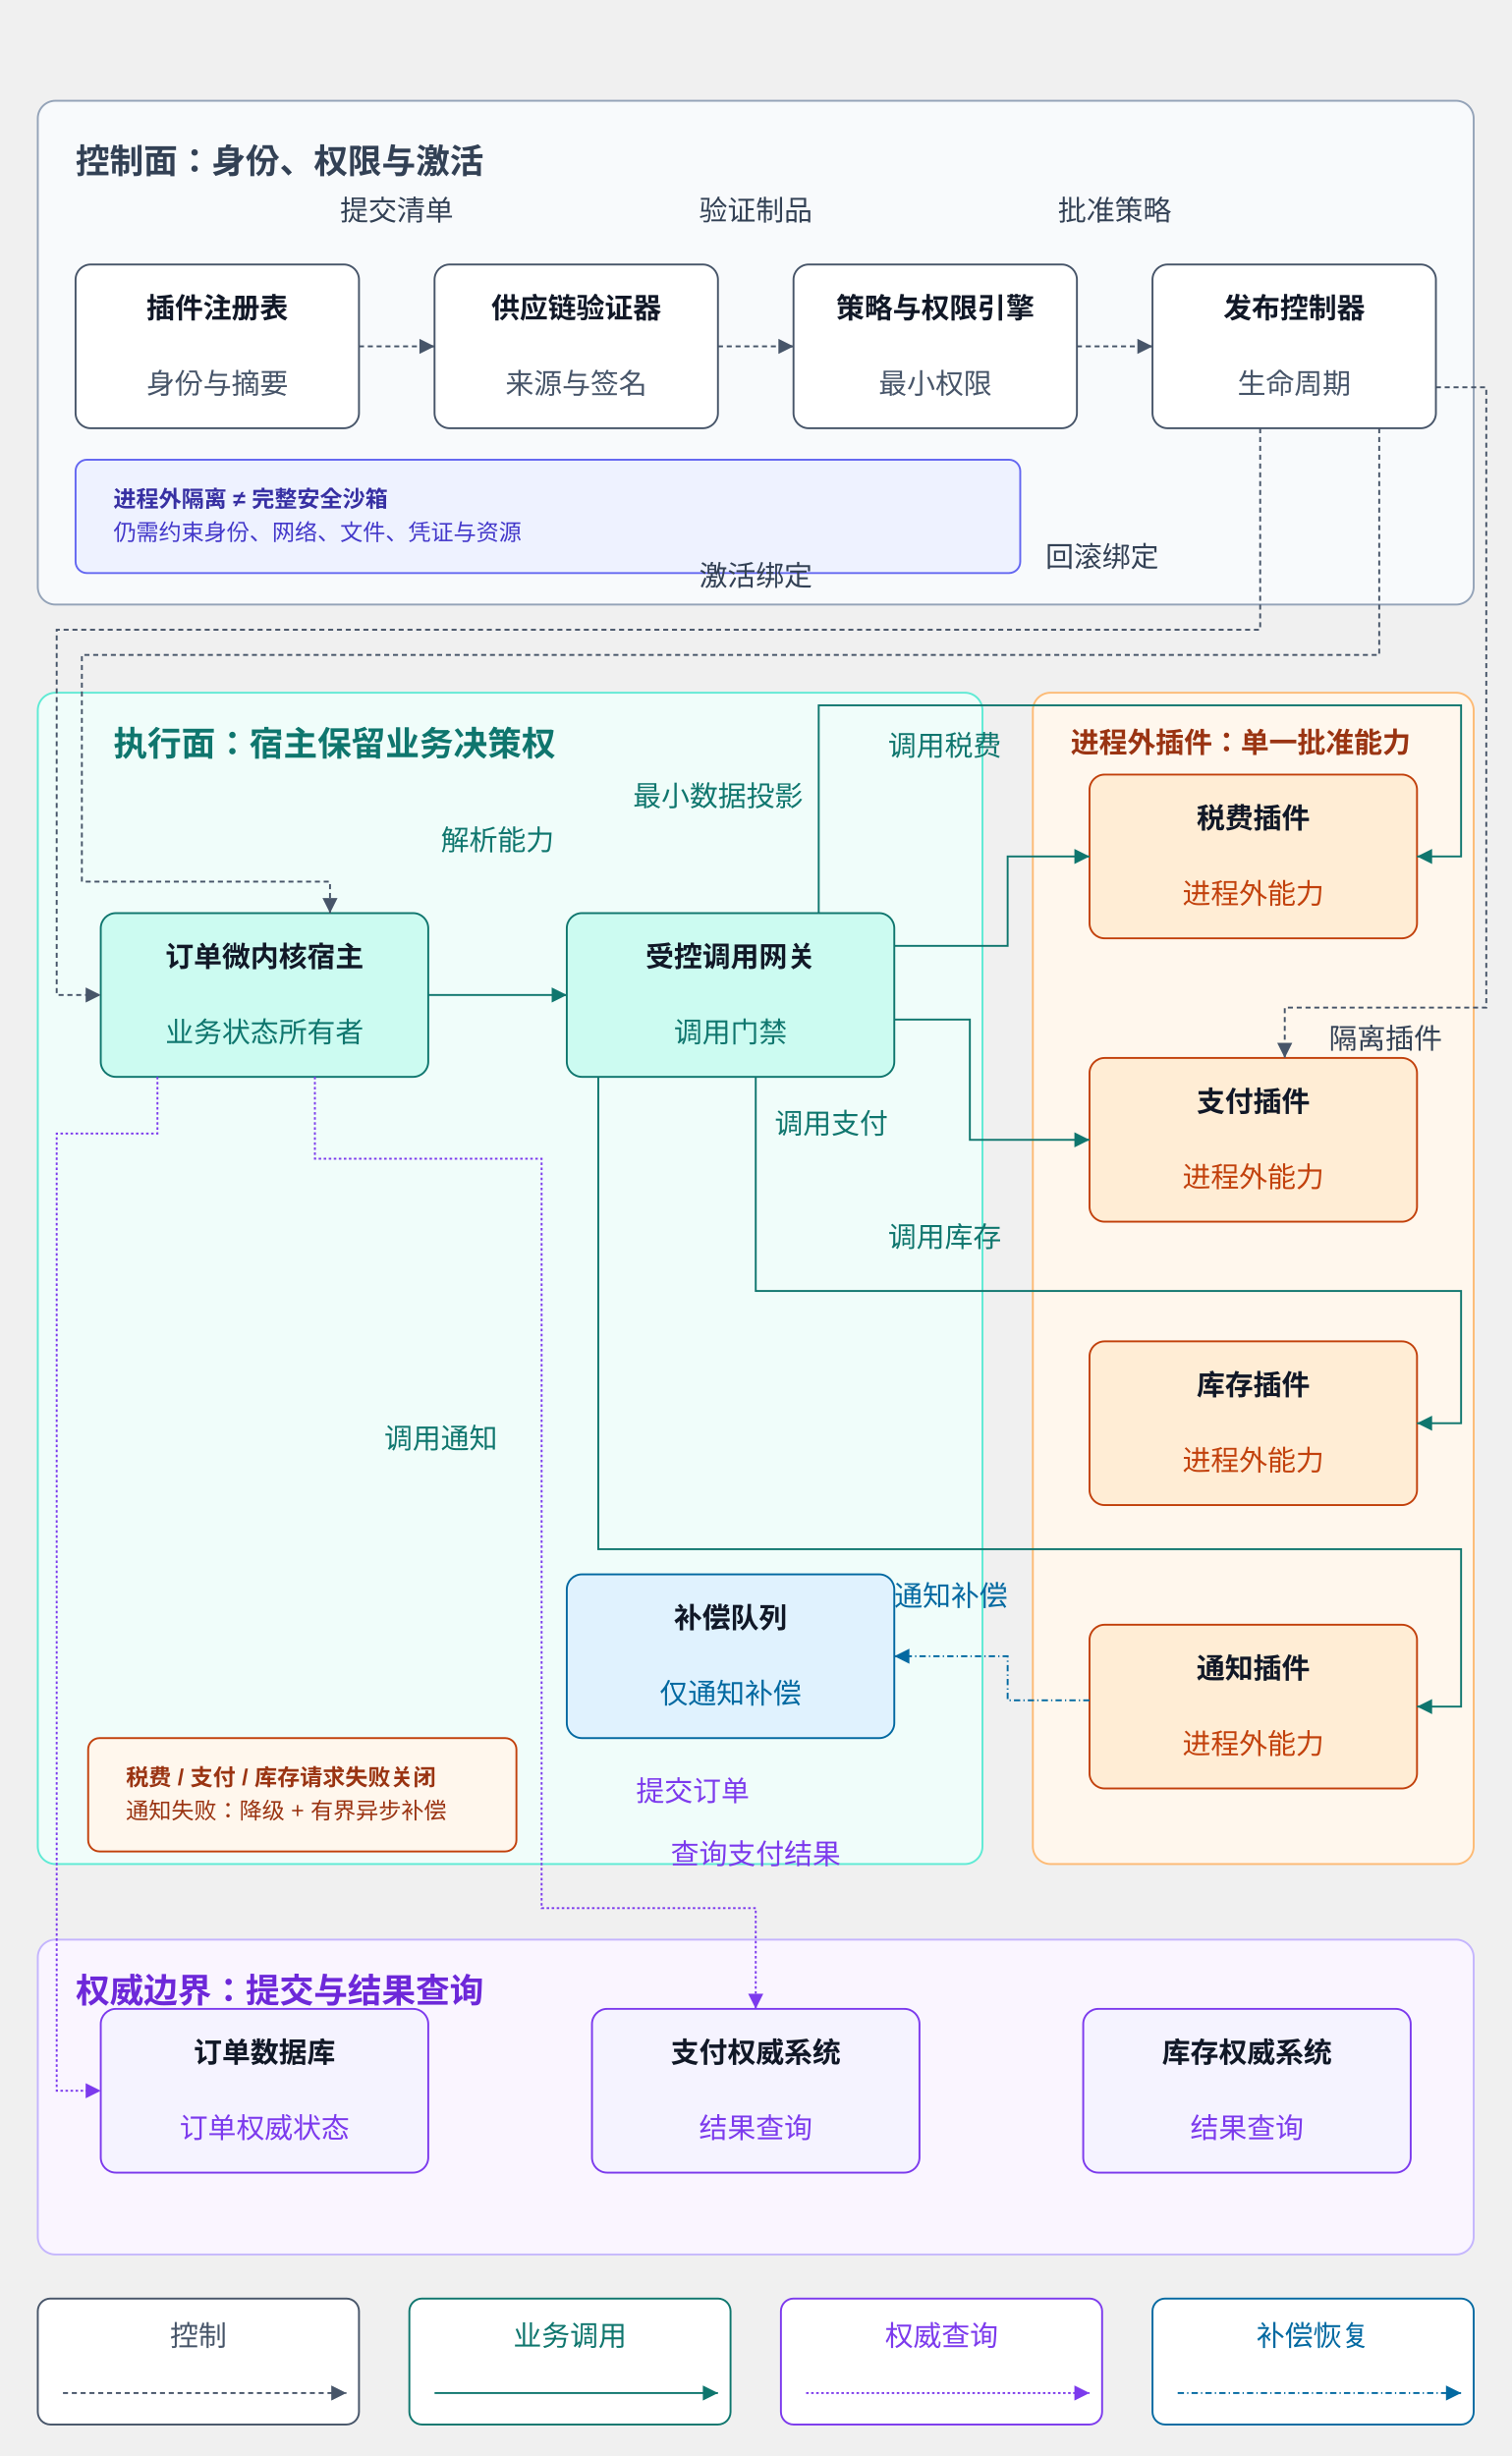
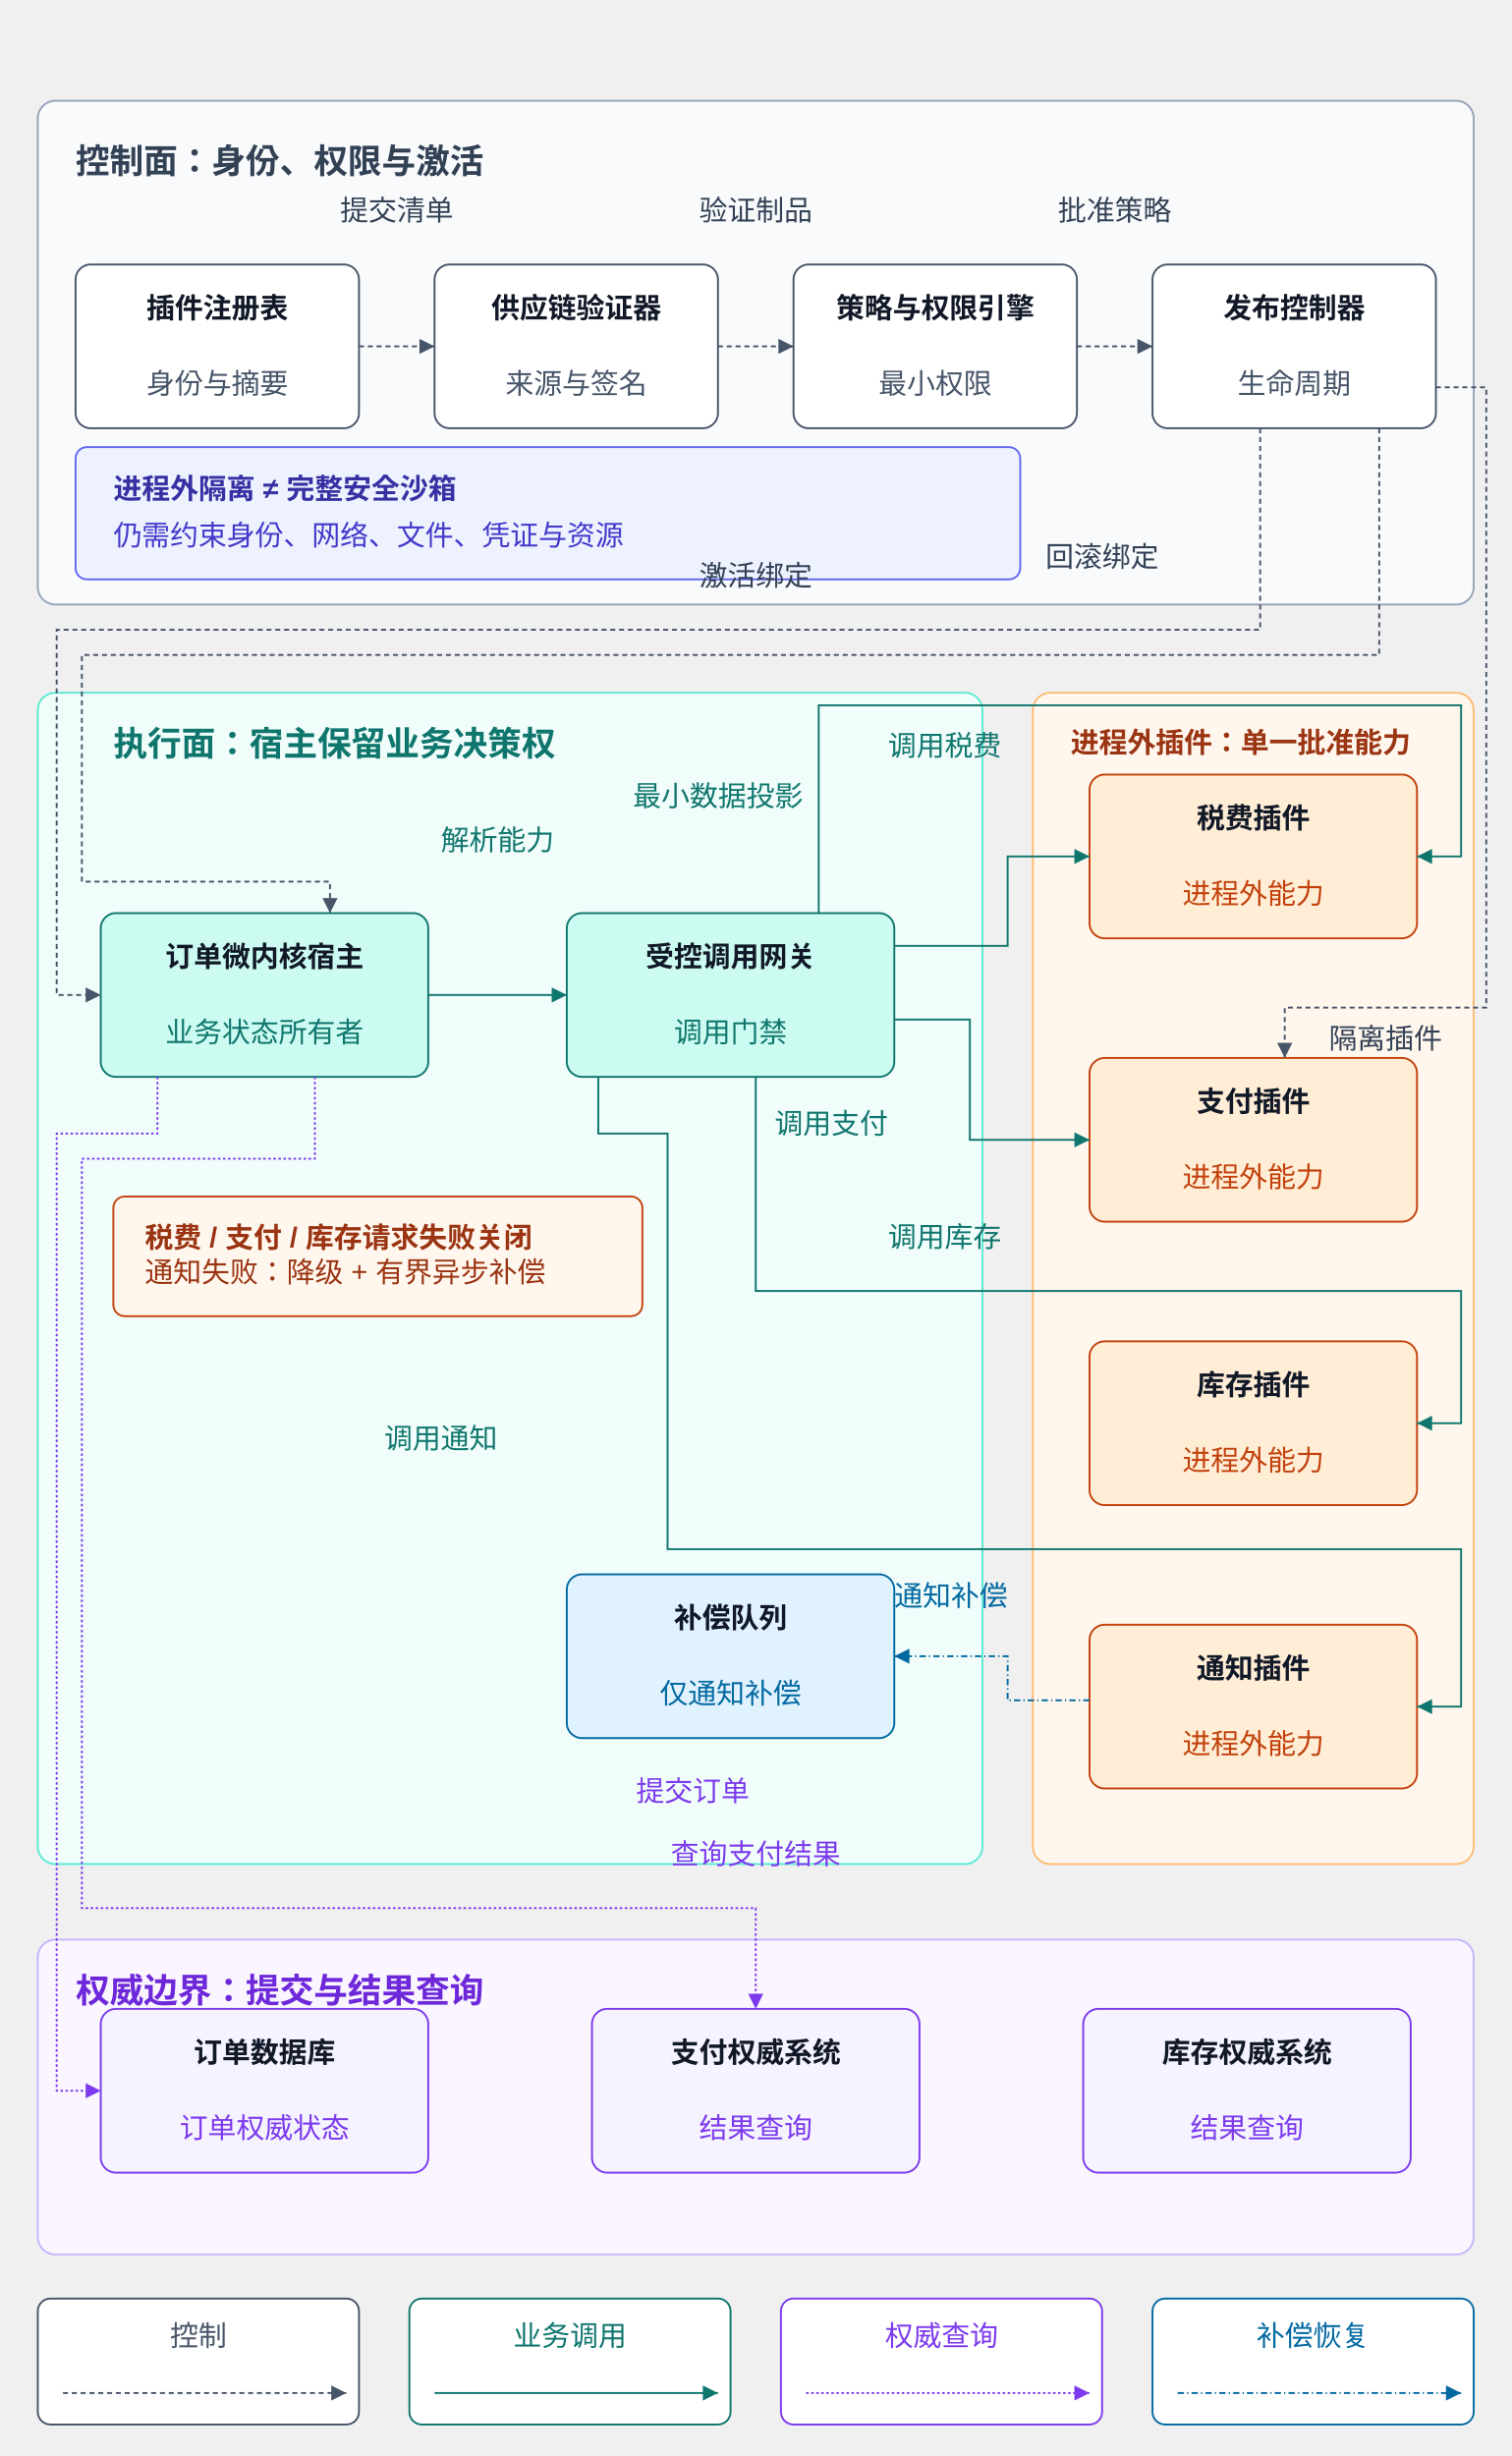
<svg xmlns="http://www.w3.org/2000/svg" viewBox="0 0 2400 3900" role="img" aria-labelledby="sty10-title sty10-desc">
  <defs>
    <marker id="arrow-control" markerUnits="userSpaceOnUse" viewBox="0 0 12 12" markerWidth="24" markerHeight="24" refX="12" refY="6" orient="auto">
      <path d="M 0 0 L 12 6 L 0 12 Z" fill="#475569" />
    </marker>
    <marker id="arrow-invocation" markerUnits="userSpaceOnUse" viewBox="0 0 12 12" markerWidth="24" markerHeight="24" refX="12" refY="6" orient="auto">
      <path d="M 0 0 L 12 6 L 0 12 Z" fill="#0F766E" />
    </marker>
    <marker id="arrow-authority" markerUnits="userSpaceOnUse" viewBox="0 0 12 12" markerWidth="24" markerHeight="24" refX="12" refY="6" orient="auto">
      <path d="M 0 0 L 12 6 L 0 12 Z" fill="#7C3AED" />
    </marker>
    <marker id="arrow-recovery" markerUnits="userSpaceOnUse" viewBox="0 0 12 12" markerWidth="24" markerHeight="24" refX="12" refY="6" orient="auto">
      <path d="M 0 0 L 12 6 L 0 12 Z" fill="#0369A1" />
    </marker>
  </defs>
  <g data-region-id="control-plane">
    <rect x="60" y="160" width="2280" height="800" rx="28" ry="28" fill="#F8FAFC" stroke="#94A3B8" stroke-width="3" />
    <text data-region-label-for="control-plane" x="120" y="275" font-family="Arial, sans-serif" font-size="54" font-weight="700" fill="#334155">控制面：身份、权限与激活</text>
  </g>
  <g data-region-id="execution-plane">
    <rect x="60" y="1100" width="1500" height="1860" rx="28" ry="28" fill="#F0FDFA" stroke="#5EEAD4" stroke-width="3" />
    <text data-region-label-for="execution-plane" x="180" y="1200" font-family="Arial, sans-serif" font-size="54" font-weight="700" fill="#0F766E">执行面：宿主保留业务决策权</text>
  </g>
  <g data-region-id="plugin-processes">
    <rect x="1640" y="1100" width="700" height="1860" rx="28" ry="28" fill="#FFF7ED" stroke="#FDBA74" stroke-width="3" />
    <text data-region-label-for="plugin-processes" x="1700" y="1195" font-family="Arial, sans-serif" font-size="45" font-weight="700" fill="#9A3412">进程外插件：单一批准能力</text>
  </g>
  <g data-region-id="authority-boundary">
    <rect x="60" y="3080" width="2280" height="500" rx="28" ry="28" fill="#FAF5FF" stroke="#C4B5FD" stroke-width="3" />
    <text data-region-label-for="authority-boundary" x="120" y="3180" font-family="Arial, sans-serif" font-size="54" font-weight="700" fill="#6D28D9">权威边界：提交与结果查询</text>
  </g>
  <g data-legend-card-id="legend-card-control">
    <rect x="60" y="3650" width="510" height="200" rx="20" ry="20" fill="#FFFFFF" stroke="#475569" stroke-width="3" />
  </g>
  <g data-legend-card-id="legend-card-invocation">
    <rect x="650" y="3650" width="510" height="200" rx="20" ry="20" fill="#FFFFFF" stroke="#0F766E" stroke-width="3" />
  </g>
  <g data-legend-card-id="legend-card-authority">
    <rect x="1240" y="3650" width="510" height="200" rx="20" ry="20" fill="#FFFFFF" stroke="#7C3AED" stroke-width="3" />
  </g>
  <g data-legend-card-id="legend-card-recovery">
    <rect x="1830" y="3650" width="510" height="200" rx="20" ry="20" fill="#FFFFFF" stroke="#0369A1" stroke-width="3" />
  </g>
  <g data-node-id="node-plugin-registry">
    <rect x="120" y="420" width="450" height="260" rx="24" ry="24" fill="#FFFFFF" stroke="#475569" stroke-width="3" />
    <text data-header-for="node-plugin-registry" x="345" y="505" text-anchor="middle" font-family="Arial, sans-serif" font-size="45" font-weight="700" fill="#111827">插件注册表</text>
    <text data-type-for="node-plugin-registry" x="345" y="625" text-anchor="middle" font-family="Arial, sans-serif" font-size="45" fill="#475569">身份与摘要</text>
  </g>
  <g data-node-id="node-supply-chain-verifier">
    <rect x="690" y="420" width="450" height="260" rx="24" ry="24" fill="#FFFFFF" stroke="#475569" stroke-width="3" />
    <text data-header-for="node-supply-chain-verifier" x="915" y="505" text-anchor="middle" font-family="Arial, sans-serif" font-size="45" font-weight="700" fill="#111827">供应链验证器</text>
    <text data-type-for="node-supply-chain-verifier" x="915" y="625" text-anchor="middle" font-family="Arial, sans-serif" font-size="45" fill="#475569">来源与签名</text>
  </g>
  <g data-node-id="node-policy-permission-engine">
    <rect x="1260" y="420" width="450" height="260" rx="24" ry="24" fill="#FFFFFF" stroke="#475569" stroke-width="3" />
    <text data-header-for="node-policy-permission-engine" x="1485" y="505" text-anchor="middle" font-family="Arial, sans-serif" font-size="45" font-weight="700" fill="#111827">策略与权限引擎</text>
    <text data-type-for="node-policy-permission-engine" x="1485" y="625" text-anchor="middle" font-family="Arial, sans-serif" font-size="45" fill="#475569">最小权限</text>
  </g>
  <g data-node-id="node-release-controller">
    <rect x="1830" y="420" width="450" height="260" rx="24" ry="24" fill="#FFFFFF" stroke="#475569" stroke-width="3" />
    <text data-header-for="node-release-controller" x="2055" y="505" text-anchor="middle" font-family="Arial, sans-serif" font-size="45" font-weight="700" fill="#111827">发布控制器</text>
    <text data-type-for="node-release-controller" x="2055" y="625" text-anchor="middle" font-family="Arial, sans-serif" font-size="45" fill="#475569">生命周期</text>
  </g>
  <g data-node-id="node-order-microkernel-host">
    <rect x="160" y="1450" width="520" height="260" rx="24" ry="24" fill="#CCFBF1" stroke="#0F766E" stroke-width="3" />
    <text data-header-for="node-order-microkernel-host" x="420" y="1535" text-anchor="middle" font-family="Arial, sans-serif" font-size="45" font-weight="700" fill="#111827">订单微内核宿主</text>
    <text data-type-for="node-order-microkernel-host" x="420" y="1655" text-anchor="middle" font-family="Arial, sans-serif" font-size="45" fill="#0F766E">业务状态所有者</text>
  </g>
  <g data-node-id="node-controlled-invocation-gateway">
    <rect x="900" y="1450" width="520" height="260" rx="24" ry="24" fill="#CCFBF1" stroke="#0F766E" stroke-width="3" />
    <text data-header-for="node-controlled-invocation-gateway" x="1160" y="1535" text-anchor="middle" font-family="Arial, sans-serif" font-size="45" font-weight="700" fill="#111827">受控调用网关</text>
    <text data-type-for="node-controlled-invocation-gateway" x="1160" y="1655" text-anchor="middle" font-family="Arial, sans-serif" font-size="45" fill="#0F766E">调用门禁</text>
  </g>
  <g data-node-id="node-compensation-queue">
    <rect x="900" y="2500" width="520" height="260" rx="24" ry="24" fill="#E0F2FE" stroke="#0369A1" stroke-width="3" />
    <text data-header-for="node-compensation-queue" x="1160" y="2585" text-anchor="middle" font-family="Arial, sans-serif" font-size="45" font-weight="700" fill="#111827">补偿队列</text>
    <text data-type-for="node-compensation-queue" x="1160" y="2705" text-anchor="middle" font-family="Arial, sans-serif" font-size="45" fill="#0369A1">仅通知补偿</text>
  </g>
  <g data-node-id="node-tax-plugin">
    <rect x="1730" y="1230" width="520" height="260" rx="24" ry="24" fill="#FFEDD5" stroke="#C2410C" stroke-width="3" />
    <text data-header-for="node-tax-plugin" x="1990" y="1315" text-anchor="middle" font-family="Arial, sans-serif" font-size="45" font-weight="700" fill="#111827">税费插件</text>
    <text data-type-for="node-tax-plugin" x="1990" y="1435" text-anchor="middle" font-family="Arial, sans-serif" font-size="45" fill="#C2410C">进程外能力</text>
  </g>
  <g data-node-id="node-payment-plugin">
    <rect x="1730" y="1680" width="520" height="260" rx="24" ry="24" fill="#FFEDD5" stroke="#C2410C" stroke-width="3" />
    <text data-header-for="node-payment-plugin" x="1990" y="1765" text-anchor="middle" font-family="Arial, sans-serif" font-size="45" font-weight="700" fill="#111827">支付插件</text>
    <text data-type-for="node-payment-plugin" x="1990" y="1885" text-anchor="middle" font-family="Arial, sans-serif" font-size="45" fill="#C2410C">进程外能力</text>
  </g>
  <g data-node-id="node-inventory-plugin">
    <rect x="1730" y="2130" width="520" height="260" rx="24" ry="24" fill="#FFEDD5" stroke="#C2410C" stroke-width="3" />
    <text data-header-for="node-inventory-plugin" x="1990" y="2215" text-anchor="middle" font-family="Arial, sans-serif" font-size="45" font-weight="700" fill="#111827">库存插件</text>
    <text data-type-for="node-inventory-plugin" x="1990" y="2335" text-anchor="middle" font-family="Arial, sans-serif" font-size="45" fill="#C2410C">进程外能力</text>
  </g>
  <g data-node-id="node-notification-plugin">
    <rect x="1730" y="2580" width="520" height="260" rx="24" ry="24" fill="#FFEDD5" stroke="#C2410C" stroke-width="3" />
    <text data-header-for="node-notification-plugin" x="1990" y="2665" text-anchor="middle" font-family="Arial, sans-serif" font-size="45" font-weight="700" fill="#111827">通知插件</text>
    <text data-type-for="node-notification-plugin" x="1990" y="2785" text-anchor="middle" font-family="Arial, sans-serif" font-size="45" fill="#C2410C">进程外能力</text>
  </g>
  <g data-node-id="node-order-store">
    <rect x="160" y="3190" width="520" height="260" rx="24" ry="24" fill="#F5F3FF" stroke="#7C3AED" stroke-width="3" />
    <text data-header-for="node-order-store" x="420" y="3275" text-anchor="middle" font-family="Arial, sans-serif" font-size="45" font-weight="700" fill="#111827">订单数据库</text>
    <text data-type-for="node-order-store" x="420" y="3395" text-anchor="middle" font-family="Arial, sans-serif" font-size="45" fill="#7C3AED">订单权威状态</text>
  </g>
  <g data-node-id="node-payment-authority">
    <rect x="940" y="3190" width="520" height="260" rx="24" ry="24" fill="#F5F3FF" stroke="#7C3AED" stroke-width="3" />
    <text data-header-for="node-payment-authority" x="1200" y="3275" text-anchor="middle" font-family="Arial, sans-serif" font-size="45" font-weight="700" fill="#111827">支付权威系统</text>
    <text data-type-for="node-payment-authority" x="1200" y="3395" text-anchor="middle" font-family="Arial, sans-serif" font-size="45" fill="#7C3AED">结果查询</text>
  </g>
  <g data-node-id="node-inventory-authority">
    <rect x="1720" y="3190" width="520" height="260" rx="24" ry="24" fill="#F5F3FF" stroke="#7C3AED" stroke-width="3" />
    <text data-header-for="node-inventory-authority" x="1980" y="3275" text-anchor="middle" font-family="Arial, sans-serif" font-size="45" font-weight="700" fill="#111827">库存权威系统</text>
    <text data-type-for="node-inventory-authority" x="1980" y="3395" text-anchor="middle" font-family="Arial, sans-serif" font-size="45" fill="#7C3AED">结果查询</text>
  </g>
  <g data-note-id="note-security-boundary" data-note-region="control-plane">
-     <rect x="120" y="730" width="1500" height="180" rx="18" ry="18" fill="#EEF2FF" stroke="#6366F1" stroke-width="3" />
-     <text data-note-line-for="note-security-boundary-line-1" x="180" y="805" font-family="Arial, sans-serif" font-size="36" font-weight="700" fill="#3730A3">进程外隔离 ≠ 完整安全沙箱</text>
-     <text data-note-line-for="note-security-boundary-line-2" x="180" y="858" font-family="Arial, sans-serif" font-size="36" fill="#4338CA">仍需约束身份、网络、文件、凭证与资源</text>
+     <rect x="120" y="710" width="1500" height="210" rx="18" ry="18" fill="#EEF2FF" stroke="#6366F1" stroke-width="3" />
+     <text data-note-line-for="note-security-boundary-line-1" x="180" y="792" font-family="Arial, sans-serif" font-size="45" font-weight="700" fill="#3730A3">进程外隔离 ≠ 完整安全沙箱</text>
+     <text data-note-line-for="note-security-boundary-line-2" x="180" y="866" font-family="Arial, sans-serif" font-size="45" fill="#4338CA">仍需约束身份、网络、文件、凭证与资源</text>
  </g>
  <g data-note-id="note-failure-policy" data-note-region="execution-plane">
-     <rect x="140" y="2760" width="680" height="180" rx="18" ry="18" fill="#FFF7ED" stroke="#C2410C" stroke-width="3" />
-     <text data-note-line-for="note-failure-policy-line-1" x="200" y="2835" font-family="Arial, sans-serif" font-size="36" font-weight="700" fill="#9A3412">税费 / 支付 / 库存请求失败关闭</text>
-     <text data-note-line-for="note-failure-policy-line-2" x="200" y="2888" font-family="Arial, sans-serif" font-size="36" fill="#9A3412">通知失败：降级 + 有界异步补偿</text>
+     <rect x="180" y="1900" width="840" height="190" rx="18" ry="18" fill="#FFF7ED" stroke="#C2410C" stroke-width="3" />
+     <text data-note-line-for="note-failure-policy-line-1" x="230" y="1981" font-family="Arial, sans-serif" font-size="45" font-weight="700" fill="#9A3412">税费 / 支付 / 库存请求失败关闭</text>
+     <text data-note-line-for="note-failure-policy-line-2" x="230" y="2036" font-family="Arial, sans-serif" font-size="45" fill="#9A3412">通知失败：降级 + 有界异步补偿</text>
  </g>
  <path data-edge-id="register-manifest" data-source="node-plugin-registry" data-target="node-supply-chain-verifier" data-role="control" d="M 570 550 L 630 550 L 690 550" fill="none" stroke="#475569" stroke-width="3" stroke-dasharray="8 6" marker-end="url(#arrow-control)" />
  <path data-edge-id="verify-artifact" data-source="node-supply-chain-verifier" data-target="node-policy-permission-engine" data-role="control" d="M 1140 550 L 1200 550 L 1260 550" fill="none" stroke="#475569" stroke-width="3" stroke-dasharray="8 6" marker-end="url(#arrow-control)" />
  <path data-edge-id="approve-binding" data-source="node-policy-permission-engine" data-target="node-release-controller" data-role="control" d="M 1710 550 L 1770 550 L 1830 550" fill="none" stroke="#475569" stroke-width="3" stroke-dasharray="8 6" marker-end="url(#arrow-control)" />
  <path data-edge-id="activate-binding" data-source="node-release-controller" data-target="node-order-microkernel-host" data-role="control" d="M 2001 680 L 2001 1000 L 90 1000 L 90 1580 L 160 1580" fill="none" stroke="#475569" stroke-width="3" stroke-dasharray="8 6" marker-end="url(#arrow-control)" />
  <path data-edge-id="resolve-capability" data-source="node-order-microkernel-host" data-target="node-controlled-invocation-gateway" data-role="invocation" d="M 680 1580 L 790 1580 L 900 1580" fill="none" stroke="#0F766E" stroke-width="3" marker-end="url(#arrow-invocation)" />
  <path data-edge-id="project-order-data" data-source="node-controlled-invocation-gateway" data-target="node-tax-plugin" data-role="invocation" d="M 1420 1502 L 1600 1502 L 1600 1360 L 1730 1360" fill="none" stroke="#0F766E" stroke-width="3" marker-end="url(#arrow-invocation)" />
  <path data-edge-id="invoke-tax" data-source="node-controlled-invocation-gateway" data-target="node-tax-plugin" data-role="invocation" d="M 1300 1450 L 1300 1120 L 2320 1120 L 2320 1360 L 2250 1360" fill="none" stroke="#0F766E" stroke-width="3" marker-end="url(#arrow-invocation)" />
  <path data-edge-id="invoke-payment" data-source="node-controlled-invocation-gateway" data-target="node-payment-plugin" data-role="invocation" d="M 1420 1619 L 1540 1619 L 1540 1810 L 1730 1810" fill="none" stroke="#0F766E" stroke-width="3" marker-end="url(#arrow-invocation)" />
  <path data-edge-id="invoke-inventory" data-source="node-controlled-invocation-gateway" data-target="node-inventory-plugin" data-role="invocation" d="M 1200 1710 L 1200 2050 L 2320 2050 L 2320 2260 L 2250 2260" fill="none" stroke="#0F766E" stroke-width="3" marker-end="url(#arrow-invocation)" />
-   <path data-edge-id="invoke-notification" data-source="node-controlled-invocation-gateway" data-target="node-notification-plugin" data-role="invocation" d="M 950 1710 L 950 2460 L 2320 2460 L 2320 2710 L 2250 2710" fill="none" stroke="#0F766E" stroke-width="3" marker-end="url(#arrow-invocation)" />
+   <path data-edge-id="invoke-notification" data-source="node-controlled-invocation-gateway" data-target="node-notification-plugin" data-role="invocation" d="M 950 1710 L 950 1800 L 1060 1800 L 1060 2460 L 2320 2460 L 2320 2710 L 2250 2710" fill="none" stroke="#0F766E" stroke-width="3" marker-end="url(#arrow-invocation)" />
  <path data-edge-id="commit-order" data-source="node-order-microkernel-host" data-target="node-order-store" data-role="authority" d="M 250 1710 L 250 1800 L 90 1800 L 90 3320 L 160 3320" fill="none" stroke="#7C3AED" stroke-width="3" stroke-dasharray="4 4" marker-end="url(#arrow-authority)" />
-   <path data-edge-id="query-payment-result" data-source="node-order-microkernel-host" data-target="node-payment-authority" data-role="authority" d="M 500 1710 L 500 1840 L 860 1840 L 860 3030 L 1200 3030 L 1200 3190" fill="none" stroke="#7C3AED" stroke-width="3" stroke-dasharray="4 4" marker-end="url(#arrow-authority)" />
+   <path data-edge-id="query-payment-result" data-source="node-order-microkernel-host" data-target="node-payment-authority" data-role="authority" d="M 500 1710 L 500 1840 L 130 1840 L 130 3030 L 1200 3030 L 1200 3190" fill="none" stroke="#7C3AED" stroke-width="3" stroke-dasharray="4 4" marker-end="url(#arrow-authority)" />
  <path data-edge-id="enqueue-notification-compensation" data-source="node-notification-plugin" data-target="node-compensation-queue" data-role="recovery" d="M 1730 2700 L 1600 2700 L 1600 2630 L 1420 2630" fill="none" stroke="#0369A1" stroke-width="3" stroke-dasharray="10 5 2 5" marker-end="url(#arrow-recovery)" />
  <path data-edge-id="isolate-plugin" data-source="node-release-controller" data-target="node-payment-plugin" data-role="control" d="M 2280 615 L 2360 615 L 2360 1600 L 2040 1600 L 2040 1680" fill="none" stroke="#475569" stroke-width="3" stroke-dasharray="8 6" marker-end="url(#arrow-control)" />
  <path data-edge-id="rollback-binding" data-source="node-release-controller" data-target="node-order-microkernel-host" data-role="control" d="M 2190 680 L 2190 1040 L 130 1040 L 130 1400 L 524 1400 L 524 1450" fill="none" stroke="#475569" stroke-width="3" stroke-dasharray="8 6" marker-end="url(#arrow-control)" />
  <path data-legend-edge-id="legend-edge-control" data-role="control" d="M 100 3800 L 325 3800 L 550 3800" fill="none" stroke="#475569" stroke-width="3" stroke-dasharray="8 6" marker-end="url(#arrow-control)" />
  <path data-legend-edge-id="legend-edge-invocation" data-role="invocation" d="M 690 3800 L 915 3800 L 1140 3800" fill="none" stroke="#0F766E" stroke-width="3" marker-end="url(#arrow-invocation)" />
  <path data-legend-edge-id="legend-edge-authority" data-role="authority" d="M 1280 3800 L 1505 3800 L 1730 3800" fill="none" stroke="#7C3AED" stroke-width="3" stroke-dasharray="4 4" marker-end="url(#arrow-authority)" />
  <path data-legend-edge-id="legend-edge-recovery" data-role="recovery" d="M 1870 3800 L 2095 3800 L 2320 3800" fill="none" stroke="#0369A1" stroke-width="3" stroke-dasharray="10 5 2 5" marker-end="url(#arrow-recovery)" />
  <text data-edge-id="register-manifest" x="630" y="350" text-anchor="middle" font-family="Arial, sans-serif" font-size="45" fill="#334155">提交清单</text>
  <text data-edge-id="verify-artifact" x="1200" y="350" text-anchor="middle" font-family="Arial, sans-serif" font-size="45" fill="#334155">验证制品</text>
  <text data-edge-id="approve-binding" x="1770" y="350" text-anchor="middle" font-family="Arial, sans-serif" font-size="45" fill="#334155">批准策略</text>
  <text data-edge-id="activate-binding" x="1200" y="930" text-anchor="middle" font-family="Arial, sans-serif" font-size="45" fill="#334155">激活绑定</text>
  <text data-edge-id="resolve-capability" x="790" y="1350" text-anchor="middle" font-family="Arial, sans-serif" font-size="45" fill="#0F766E">解析能力</text>
  <text data-edge-id="project-order-data" x="1140" y="1280" text-anchor="middle" font-family="Arial, sans-serif" font-size="45" fill="#0F766E">最小数据投影</text>
  <text data-edge-id="invoke-tax" x="1500" y="1200" text-anchor="middle" font-family="Arial, sans-serif" font-size="45" fill="#0F766E">调用税费</text>
  <text data-edge-id="invoke-payment" x="1320" y="1800" text-anchor="middle" font-family="Arial, sans-serif" font-size="45" fill="#0F766E">调用支付</text>
  <text data-edge-id="invoke-inventory" x="1500" y="1980" text-anchor="middle" font-family="Arial, sans-serif" font-size="45" fill="#0F766E">调用库存</text>
  <text data-edge-id="invoke-notification" x="700" y="2300" text-anchor="middle" font-family="Arial, sans-serif" font-size="45" fill="#0F766E">调用通知</text>
  <text data-edge-id="commit-order" x="1100" y="2860" text-anchor="middle" font-family="Arial, sans-serif" font-size="45" fill="#7C3AED">提交订单</text>
  <text data-edge-id="query-payment-result" x="1200" y="2960" text-anchor="middle" font-family="Arial, sans-serif" font-size="45" fill="#7C3AED">查询支付结果</text>
  <text data-edge-id="enqueue-notification-compensation" x="1510" y="2550" text-anchor="middle" font-family="Arial, sans-serif" font-size="45" fill="#0369A1">通知补偿</text>
  <text data-edge-id="isolate-plugin" x="2200" y="1665" text-anchor="middle" font-family="Arial, sans-serif" font-size="45" fill="#334155">隔离插件</text>
  <text data-edge-id="rollback-binding" x="1750" y="900" text-anchor="middle" font-family="Arial, sans-serif" font-size="45" fill="#334155">回滚绑定</text>
  <text data-legend-label-for="legend-edge-control" x="315" y="3725" text-anchor="middle" font-family="Arial, sans-serif" font-size="45" fill="#475569">控制</text>
  <text data-legend-label-for="legend-edge-invocation" x="905" y="3725" text-anchor="middle" font-family="Arial, sans-serif" font-size="45" fill="#0F766E">业务调用</text>
  <text data-legend-label-for="legend-edge-authority" x="1495" y="3725" text-anchor="middle" font-family="Arial, sans-serif" font-size="45" fill="#7C3AED">权威查询</text>
  <text data-legend-label-for="legend-edge-recovery" x="2085" y="3725" text-anchor="middle" font-family="Arial, sans-serif" font-size="45" fill="#0369A1">补偿恢复</text>
</svg>
